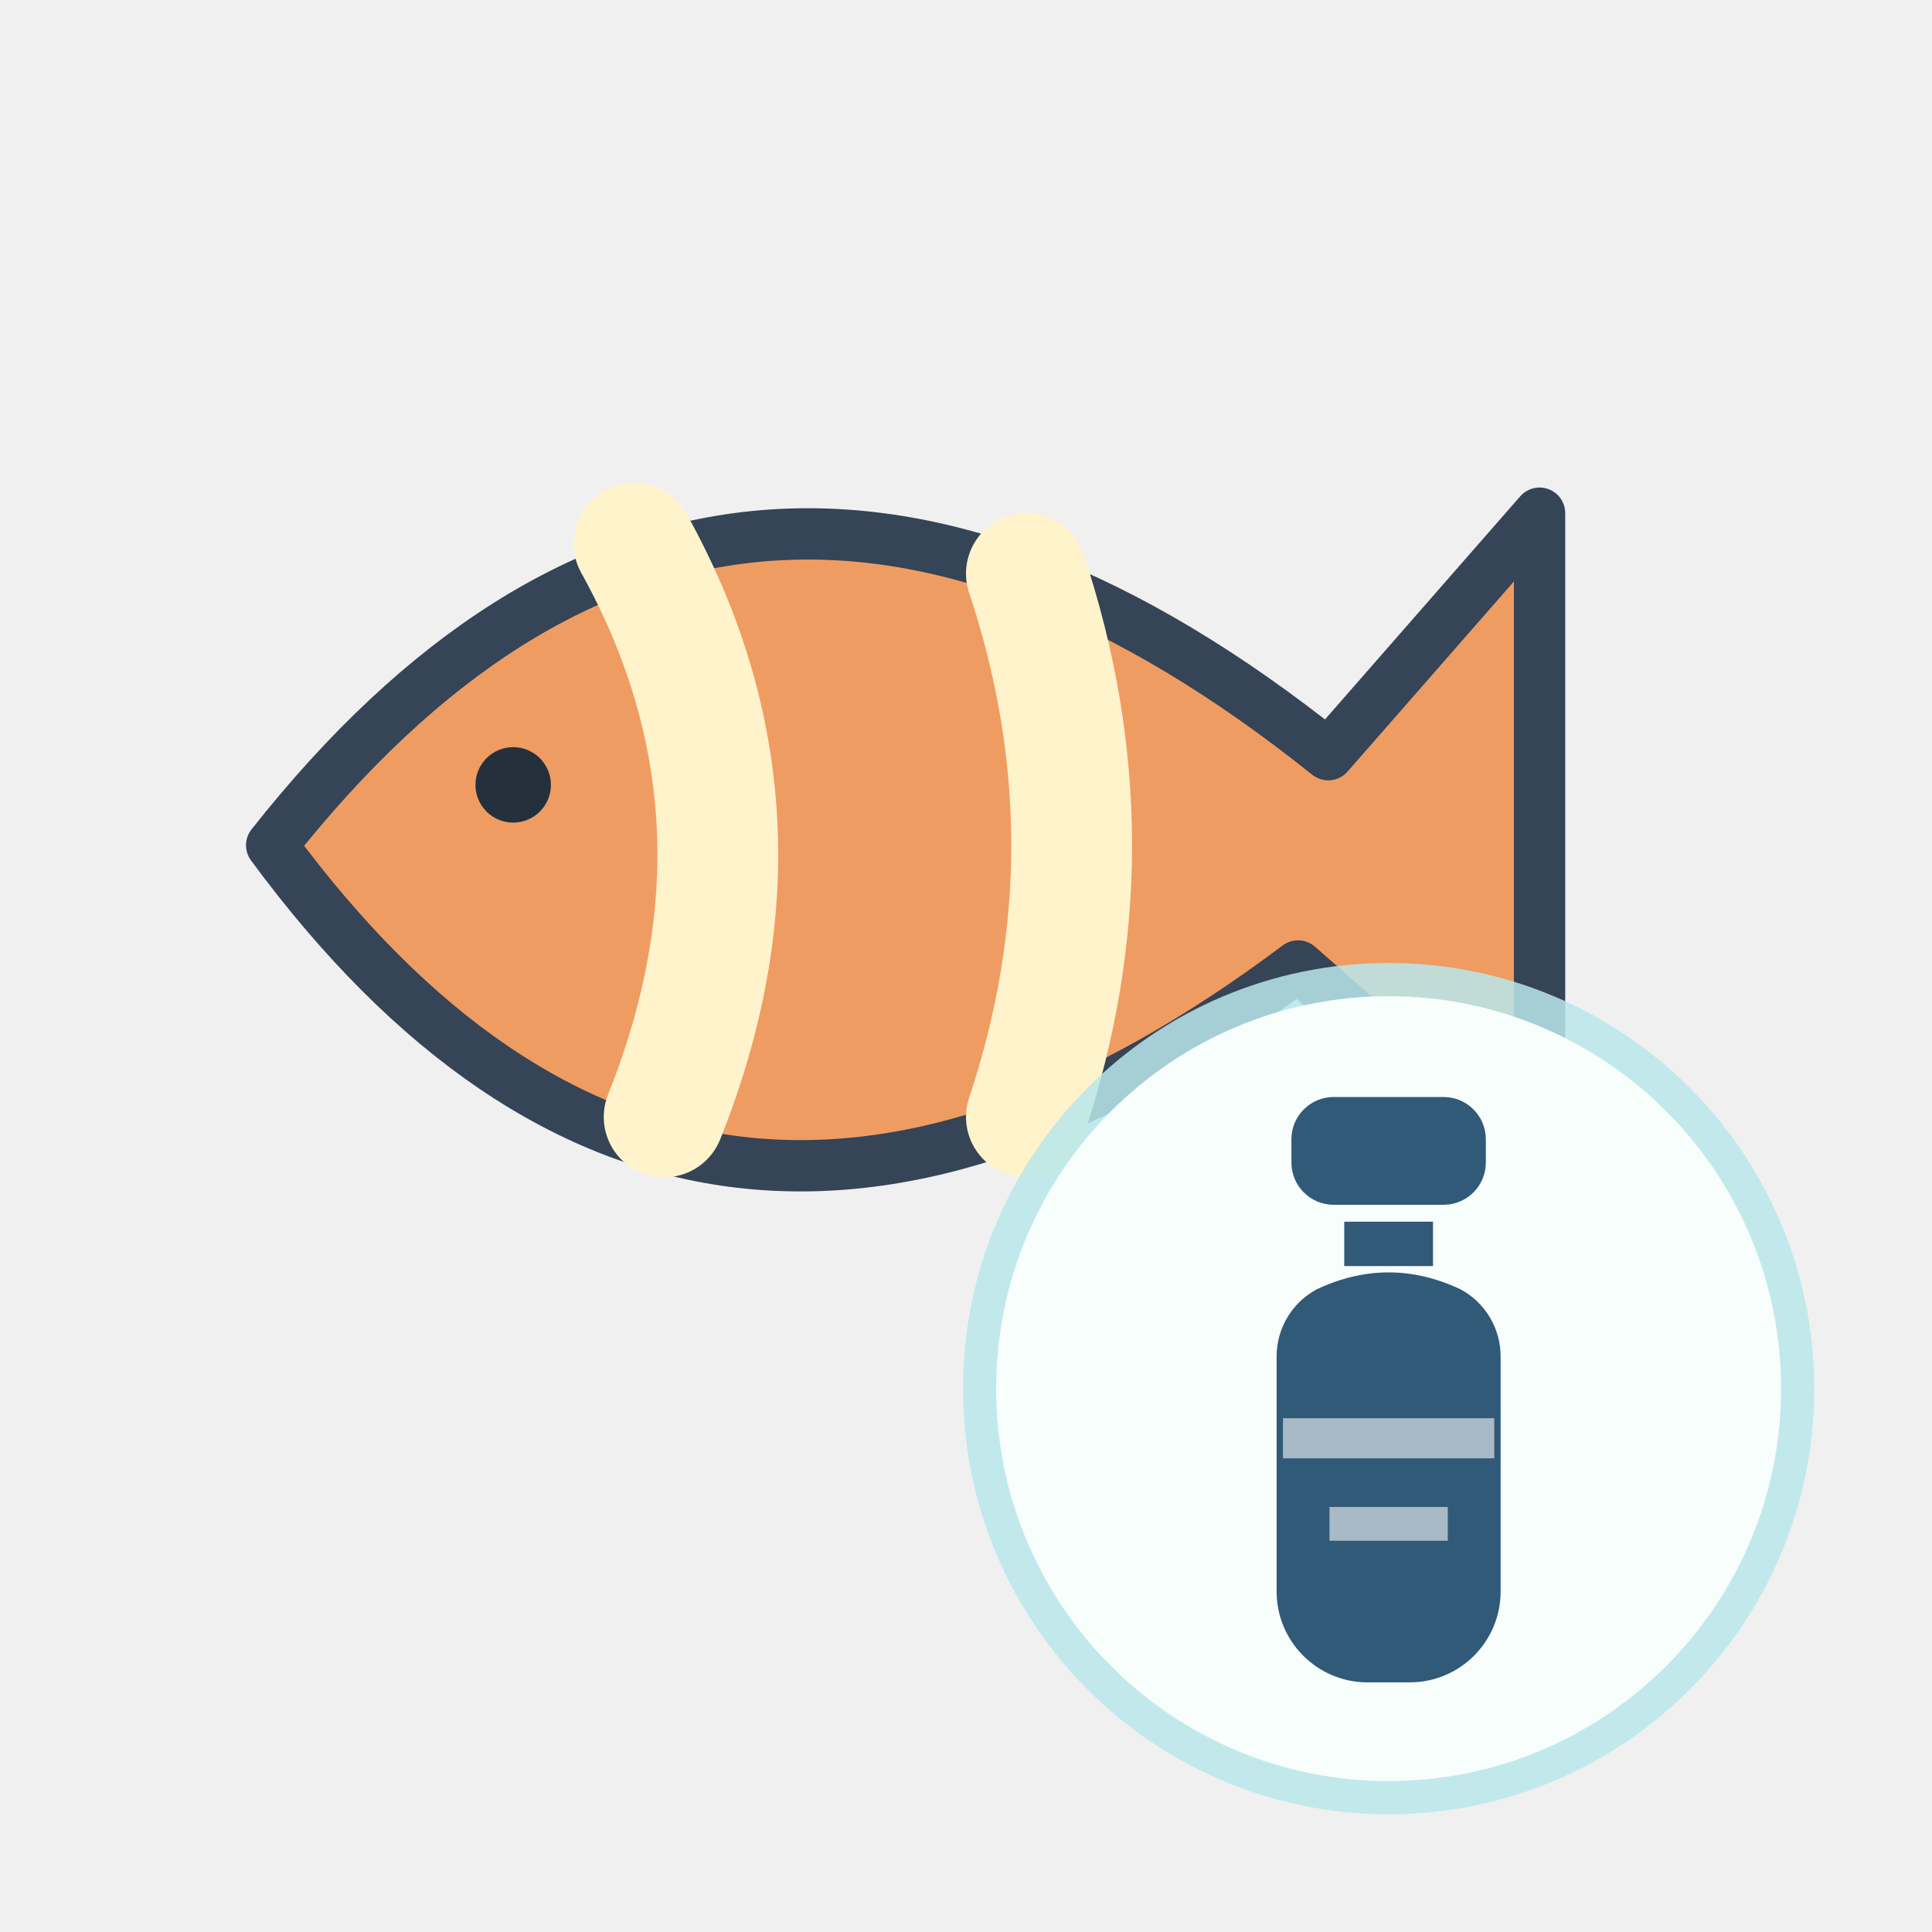
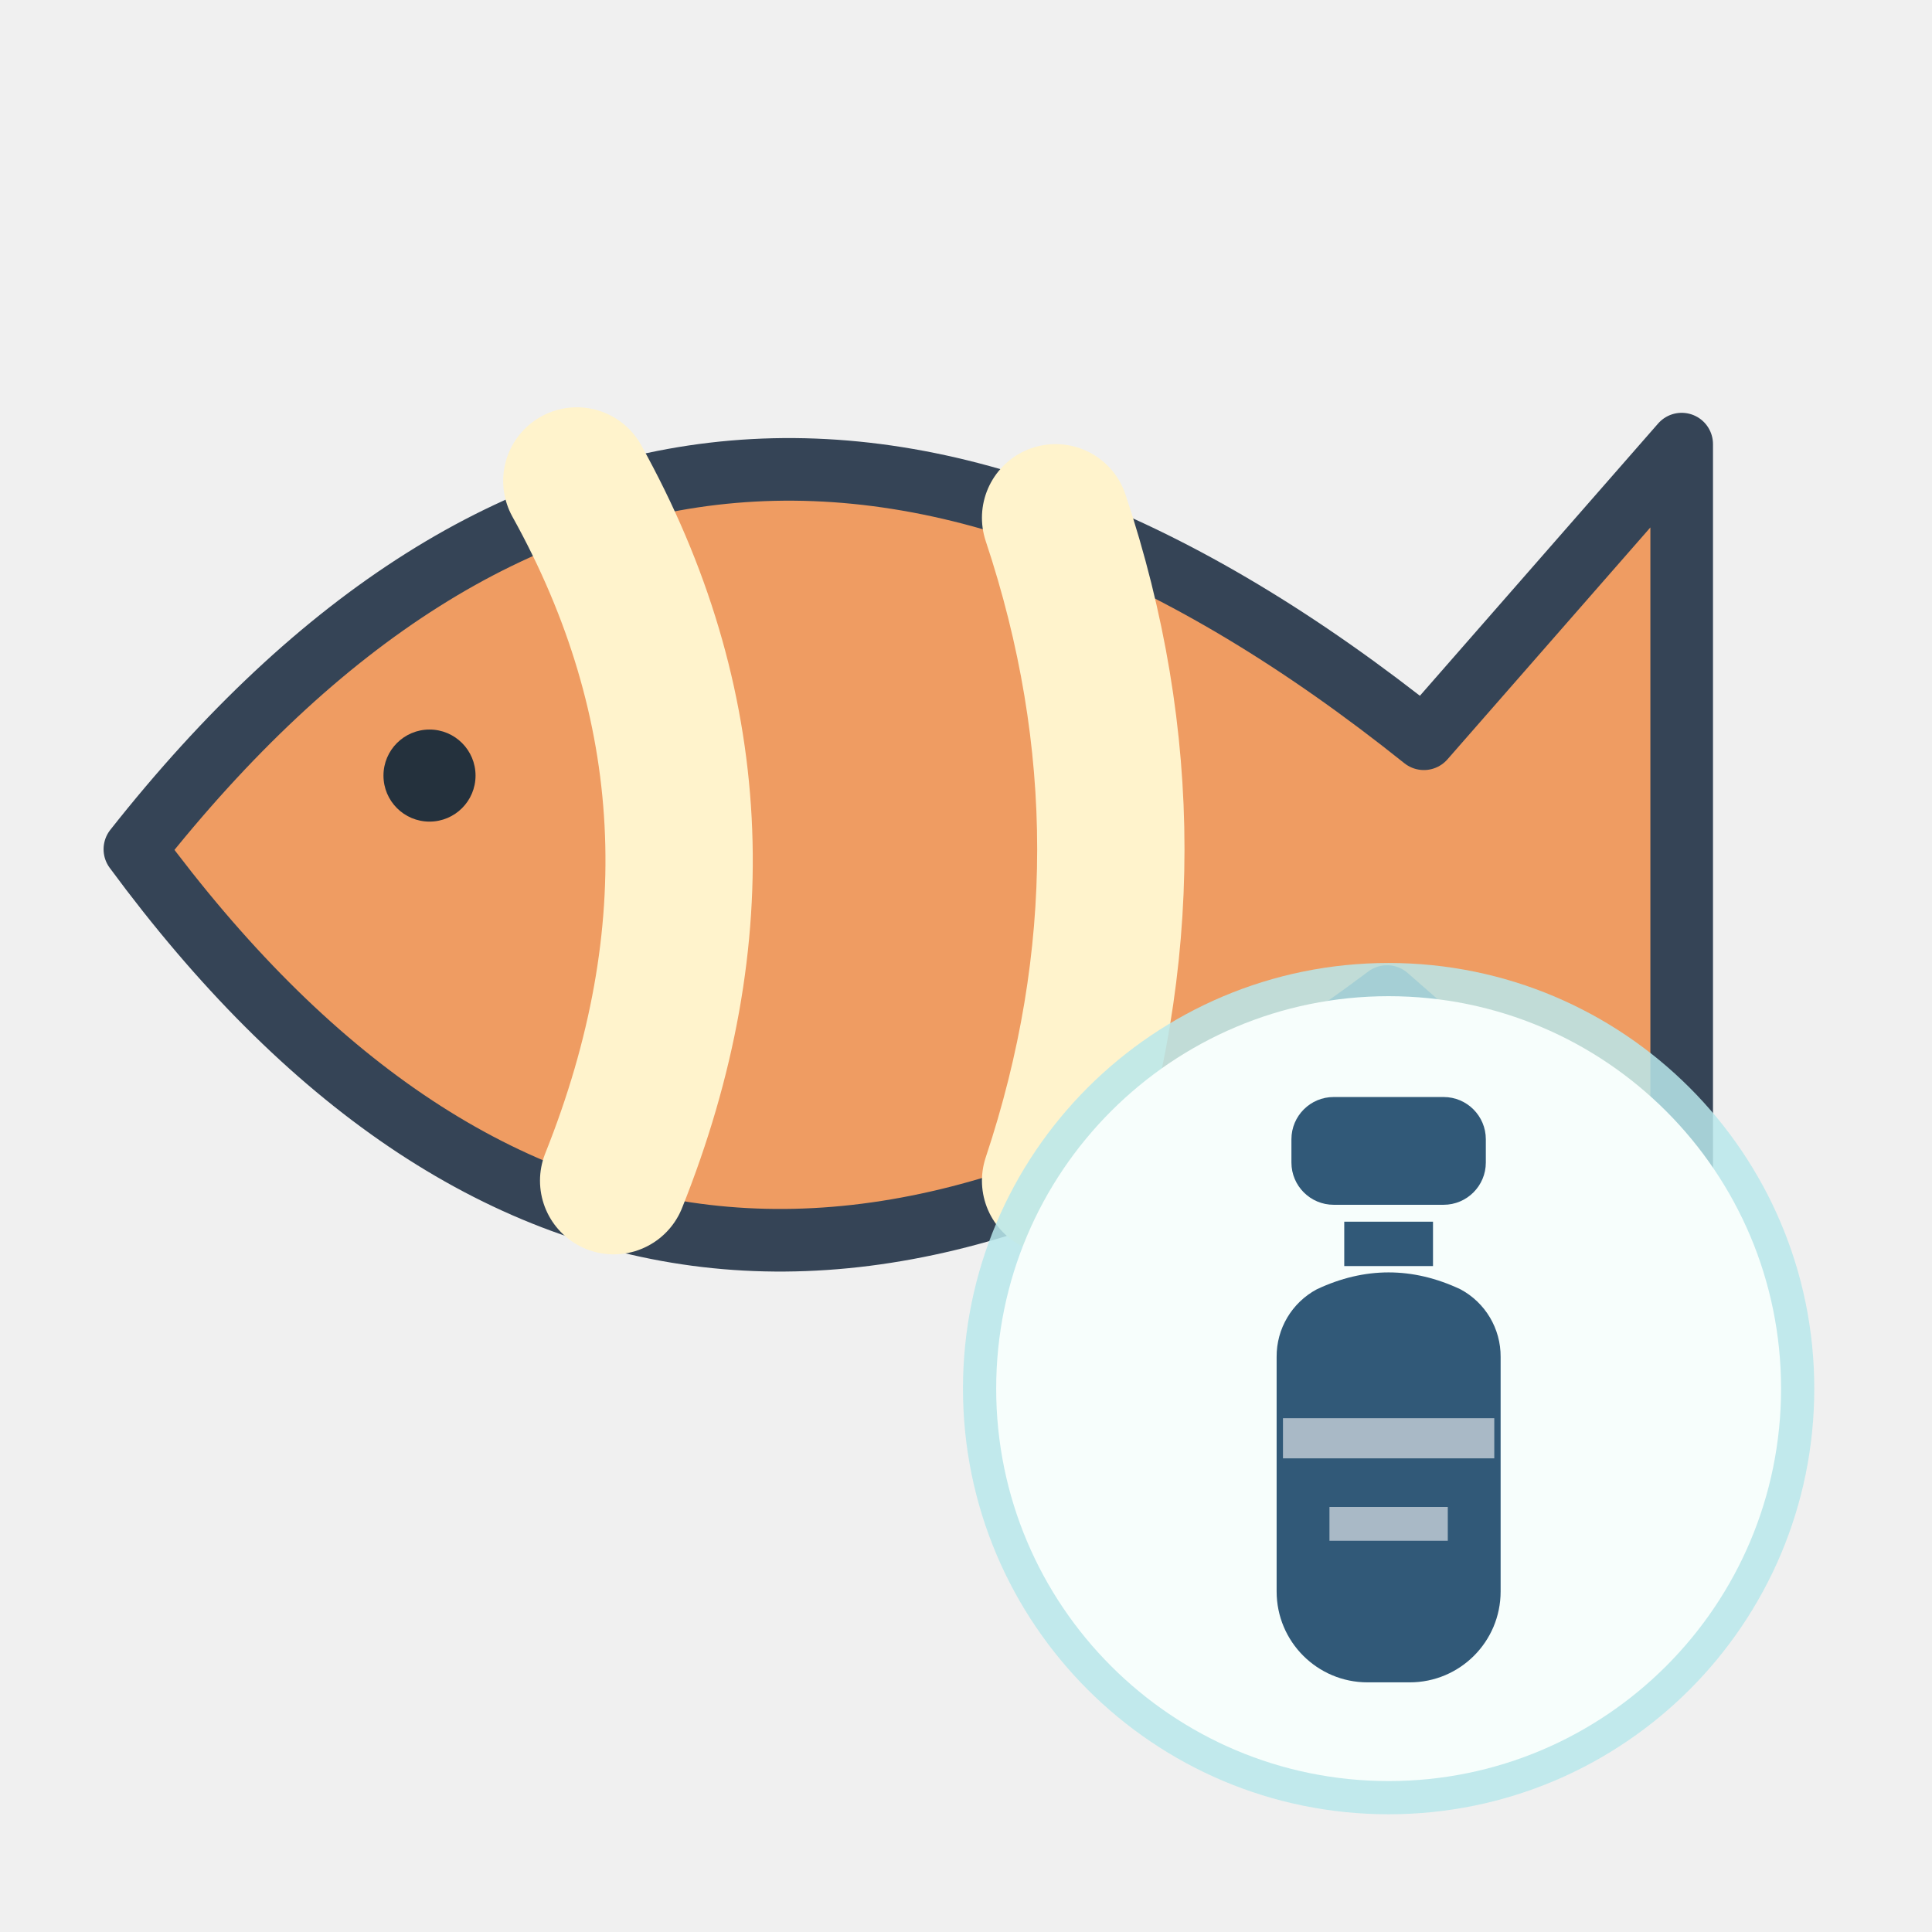
<svg xmlns="http://www.w3.org/2000/svg" viewBox="0 0 64 64" width="64" height="64" role="img" aria-label="clownfish — milk">
  <defs>
    <linearGradient id="d-ocean-milk" x1="0" y1="0" x2="0.62" y2="1">
      <stop offset="0" stop-color="#E5FBF8" />
      <stop offset="1" stop-color="#B9E7EB" />
    </linearGradient>
  </defs>
-   <g stroke="#354456" stroke-width="1.7" stroke-linejoin="round" stroke-linecap="round">
-     <path d="M9 28Q24 9 44 25L51 17V39L43 32Q23 47 9 28Z" fill="#EF9C62" />
-     <path d="M21 18Q26 27 22 37M34 19Q37 28 34 37" fill="none" stroke="#FFF3CC" stroke-width="4" />
-     <circle cx="17" cy="26" r="1.25" fill="#24313d" stroke="none" />
+   <g transform="translate(29.6 27.4) scale(1.22) translate(-29.6 -27.4)">
+     <g stroke="#354456" stroke-width="1.7" stroke-linejoin="round" stroke-linecap="round">
+       <path d="M9 28Q24 9 44 25L51 17V39L43 32Q23 47 9 28Z" fill="#EF9C62" />
+       <path d="M21 18Q26 27 22 37M34 19Q37 28 34 37" fill="none" stroke="#FFF3CC" stroke-width="4" />
+       <circle cx="17" cy="26" r="1.25" fill="#24313d" stroke="none" />
+     </g>
  </g>
  <circle cx="46" cy="46" r="14.1" fill="#B9E7EB" fill-opacity=".85" />
  <circle cx="46" cy="46" r="13" fill="#F7FEFC" />
  <g transform="translate(34.8 34.8) scale(0.7)">
    <path d="M13.4 2.2h5.2a2 2 0 0 1 2 2v1.1a2 2 0 0 1-2 2h-5.2a2 2 0 0 1-2-2V4.2a2 2 0 0 1 2-2Z" fill="#315978" />
    <path d="M13.9 8.1h4.2v2.1h-4.2z" fill="#315978" />
    <path d="M12.6 11.3q3.4-1.6 6.8 0a3.6 3.6 0 0 1 1.9 3.2v11.1a4.3 4.3 0 0 1-4.3 4.3h-2a4.3 4.3 0 0 1-4.3-4.3V14.5a3.6 3.6 0 0 1 1.9-3.2Z" fill="#315978" />
    <path d="M11 17.4h10v1.9H11zM13.2 21.6h5.6v1.6h-5.6z" fill="#fff" fill-opacity=".58" />
  </g>
</svg>
